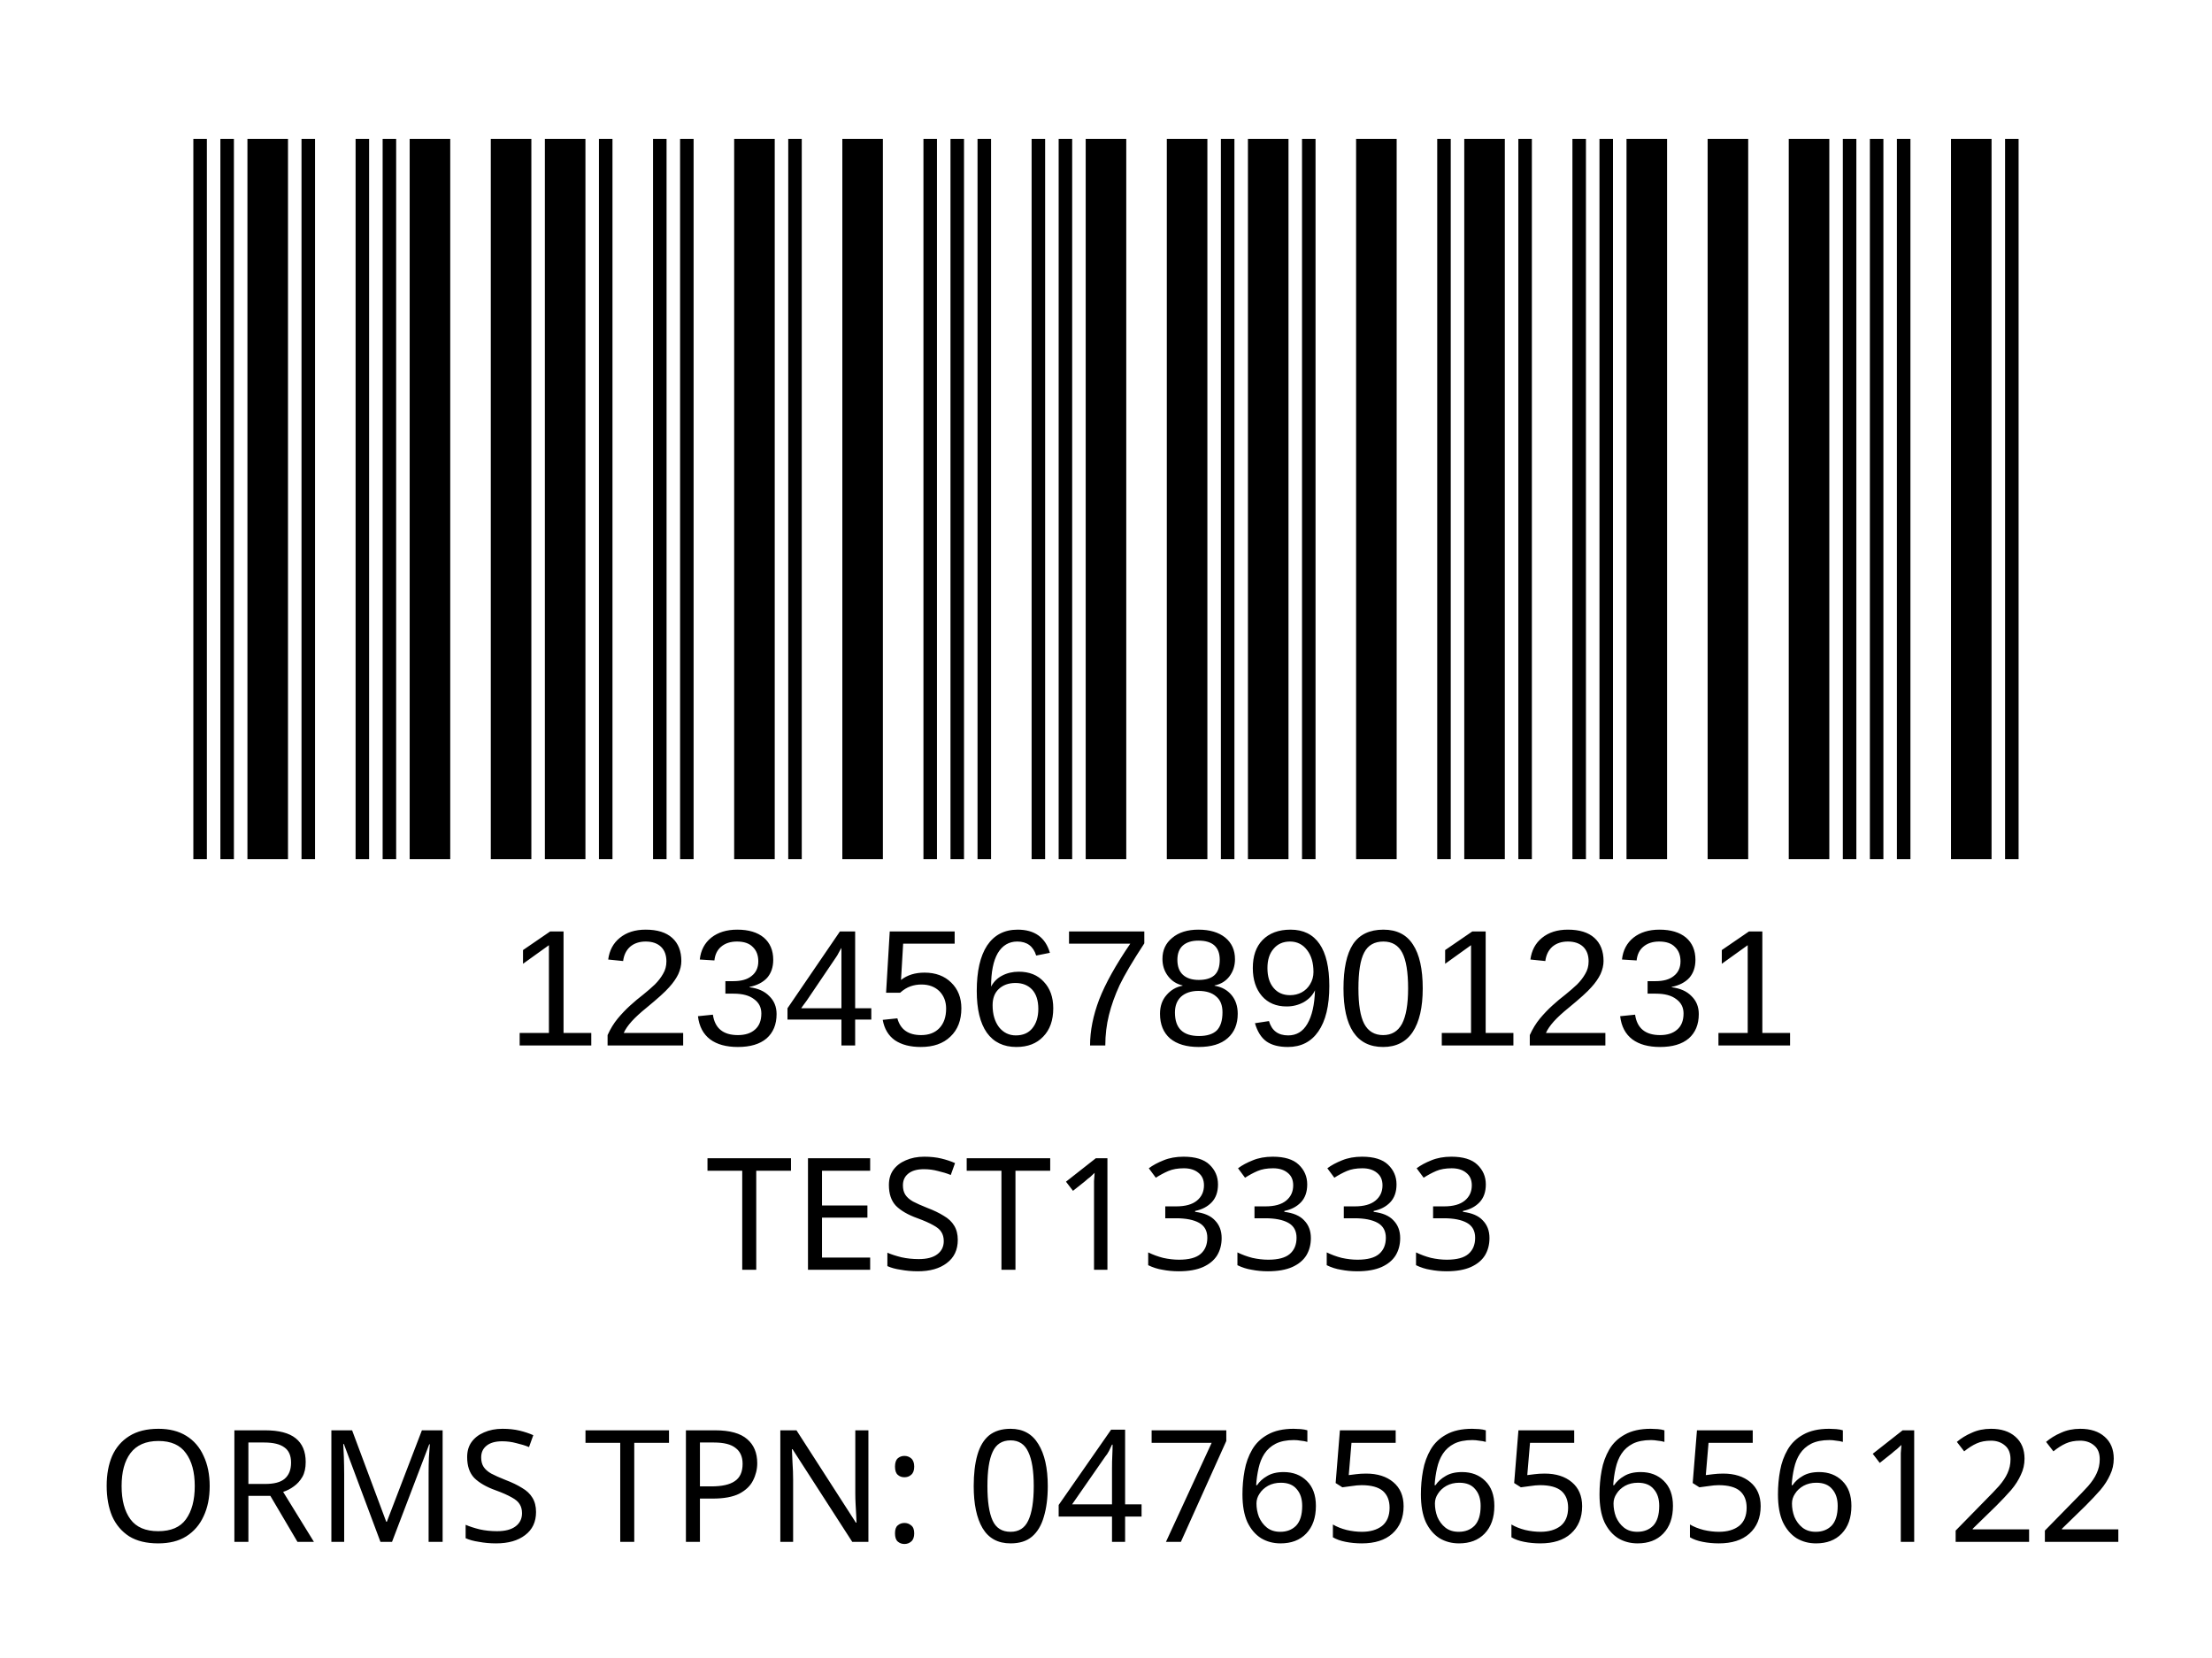
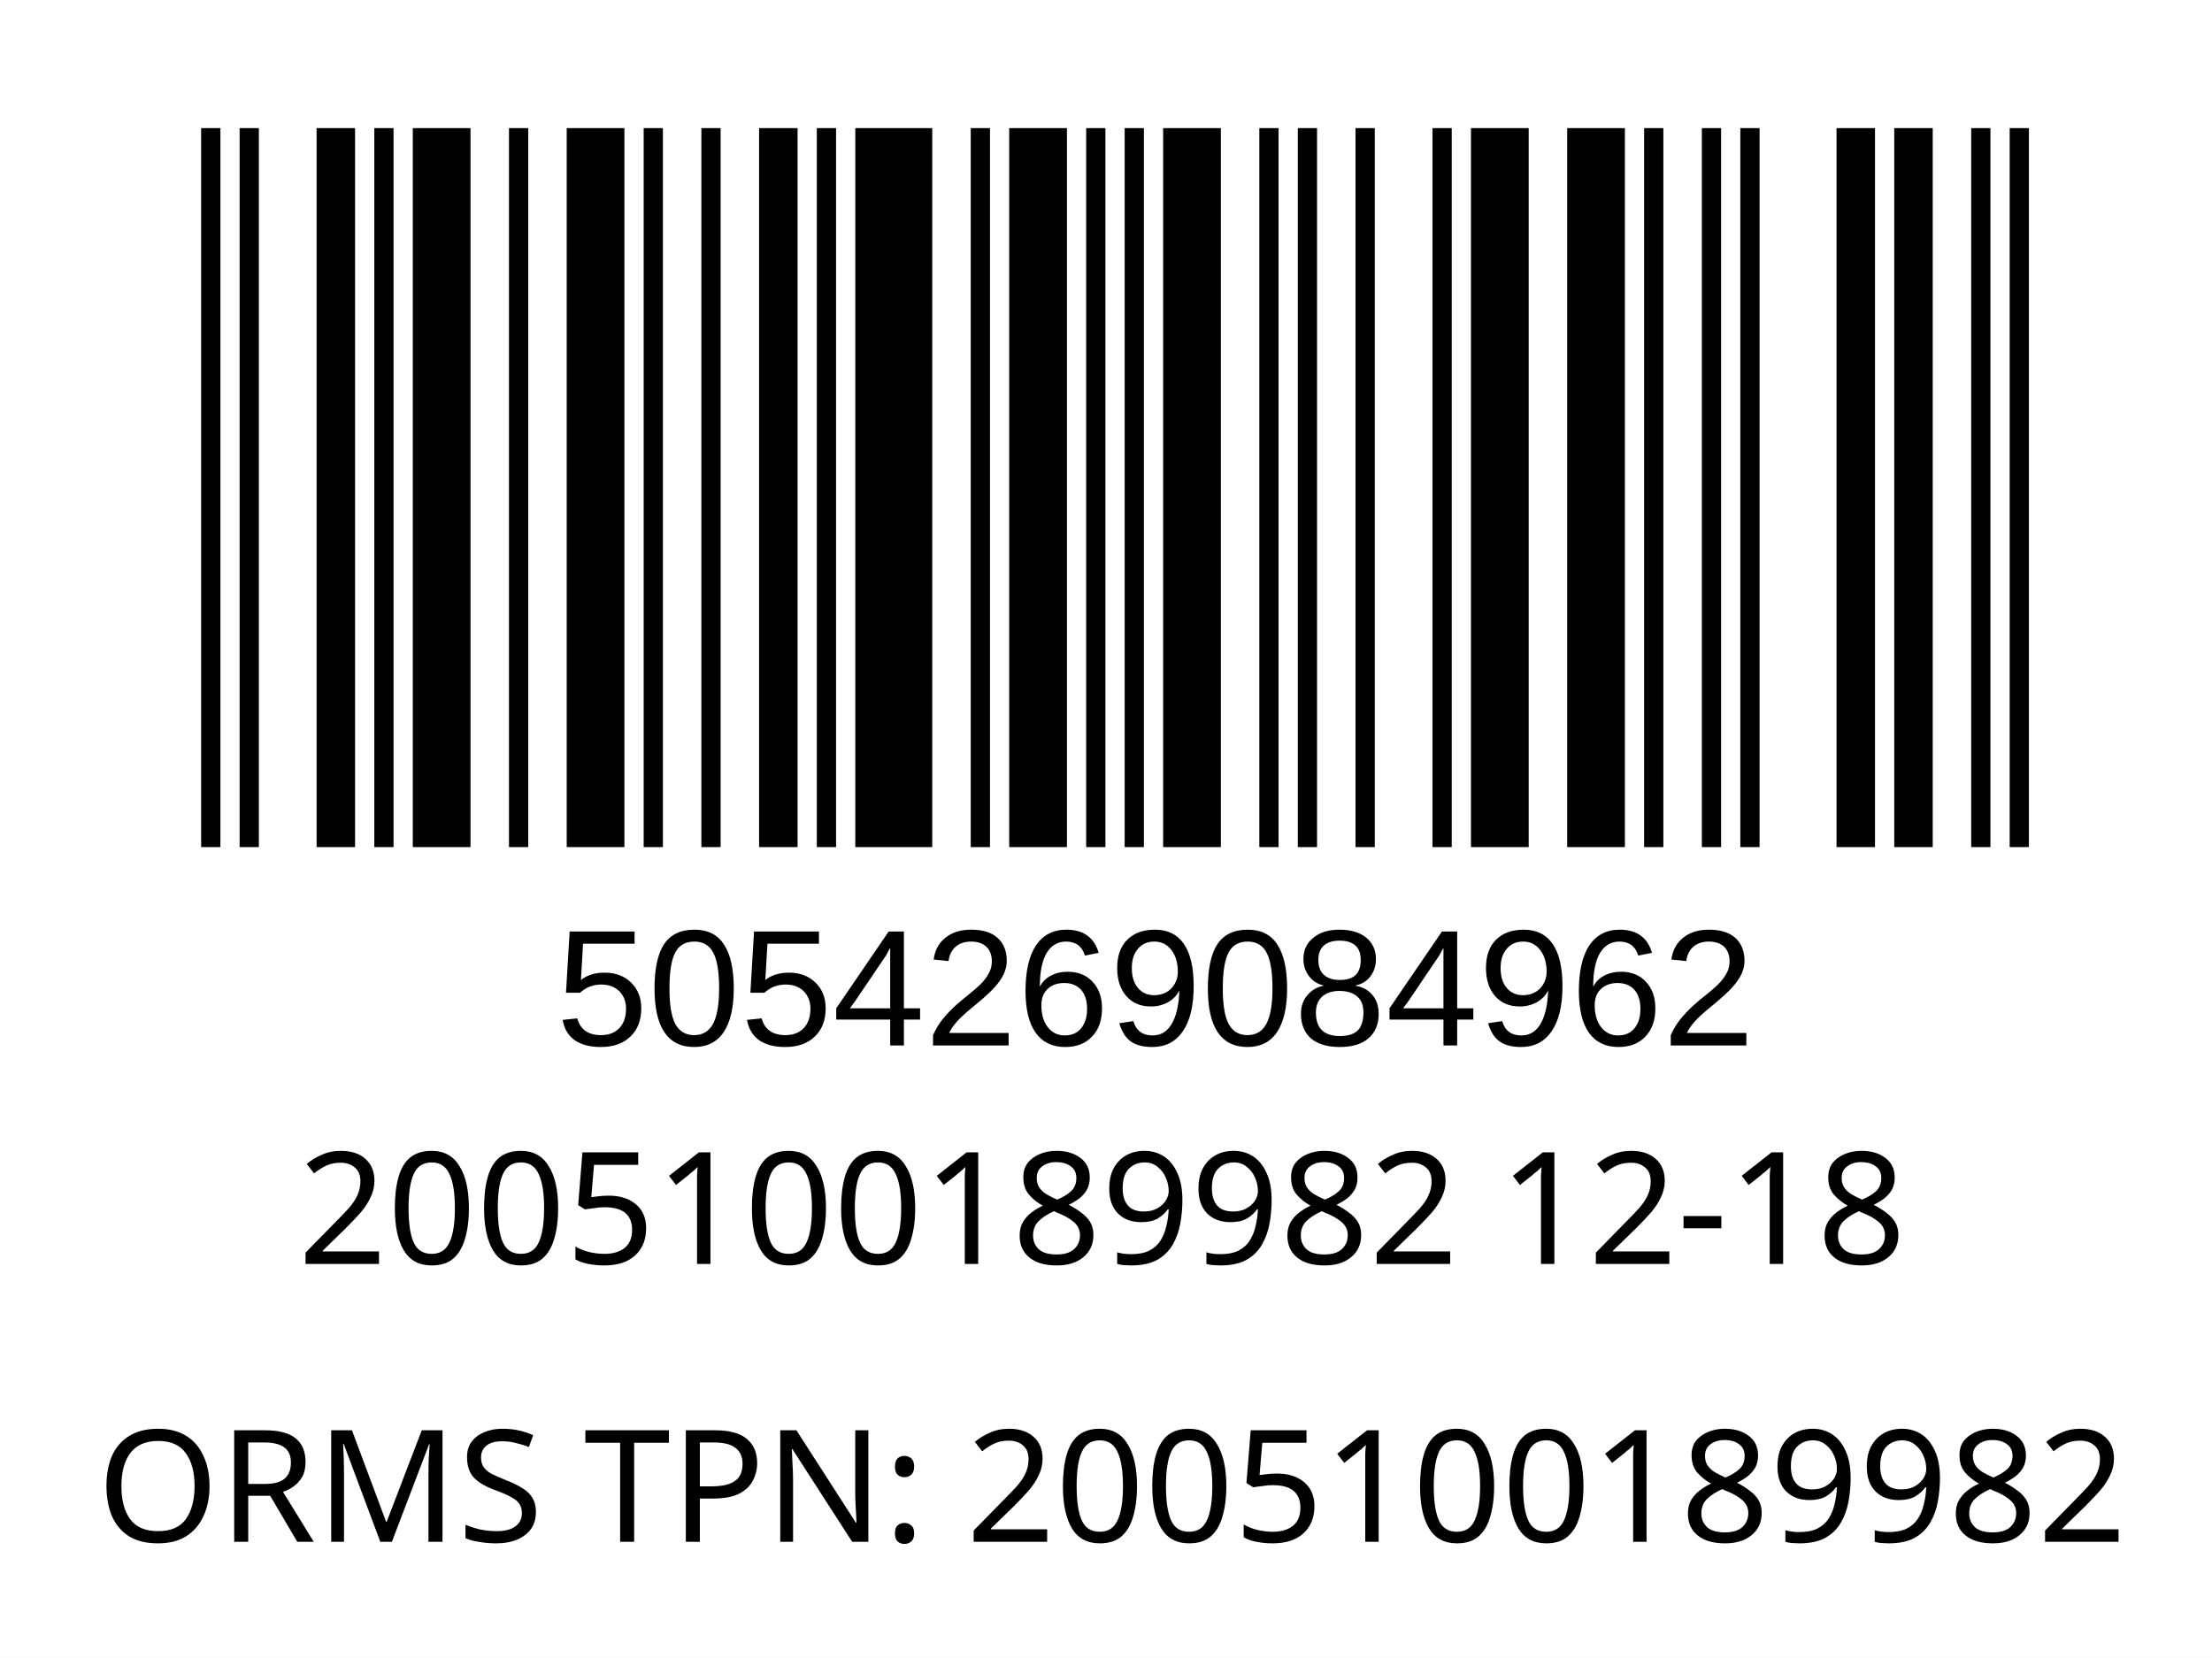
<svg xmlns="http://www.w3.org/2000/svg" version="1.1" id="Layer_1" x="0px" y="0px" viewBox="0 0 113.4 85" style="enable-background:new 0 0 113.4 85;" xml:space="preserve">
-   <rect style="fill:#FFFFFF;" width="113.4" height="85" />
+   <rect y="0" style="fill:#FFFFFF;" width="113.4" height="85" />
  <rect x="-241.2" y="-321.7" style="fill:none;" width="595.3" height="841.9" />
-   <text text-anchor="middle" transform="matrix(1, 0, 0, 1, 56.5, 65.1)" style="font-family:'FranklinGothicBT-RomanCondensed', FrankGoth Cn BT; font-size:8px;" id="description">TEST13333</text>
+   <text text-anchor="middle" transform="matrix(1, 0, 0, 1, 56.5, 64.8)" style="font-family:'FranklinGothicBT-RomanCondensed', FrankGoth Cn BT; font-size:8px;" id="description">2005100189982 12-18</text>
  <text text-anchor="middle" transform="matrix(1 0 0 1 56.5 71.3)" style="font-family:'FranklinGothicBT-RomanCondensed', FrankGoth Cn BT; font-size:8px;" id="description1" />
-   <g width="391" height="178" transform="matrix(0.2356 0 0 0.207 7.8 -8.3654)" id="barcode">
-     <svg id="ean-13" width="415.100px" height="328.02px" x="0px" y="0px" viewBox="0 0 463 219" version="1.1" font-size="30px" font-family="frankgothcnbt" style="transform: translate(0px, 0px);">
-       <rect x="0" y="0" width="463" height="219" style="fill:#ffffff;" />
+   <g width="391" height="178" transform="matrix(0.2356 0 0 0.207 7.8 -3.4654)" id="barcode">
+     <svg id="ean-13" width="419.075px" height="275.02px" x="0px" y="0px" viewBox="0 0 393 187" version="1.1" font-size="50px" font-family="frankgothcnbt" style="transform: translate(0px, 0px);">
+       <rect x="0" y="0" width="393" height="187" style="fill:#ffffff;" />
      <g transform="translate(10, 10)" style="fill:#000000;">
-         <rect x="0" y="0" width="3.281" height="199" />
-         <rect x="6.563" y="0" width="3.281" height="199" />
-         <rect x="13.126" y="0" width="9.844" height="199" />
-         <rect x="26.252" y="0" width="3.281" height="199" />
-         <rect x="39.378" y="0" width="3.281" height="199" />
-         <rect x="45.941" y="0" width="3.281" height="199" />
-         <rect x="52.504" y="0" width="9.844" height="199" />
-         <rect x="72.193" y="0" width="9.844" height="199" />
-         <rect x="85.318" y="0" width="9.844" height="199" />
-         <rect x="98.444" y="0" width="3.281" height="199" />
-         <rect x="111.57" y="0" width="3.281" height="199" />
-         <rect x="118.133" y="0" width="3.281" height="199" />
-         <rect x="131.259" y="0" width="9.844" height="199" />
-         <rect x="144.385" y="0" width="3.281" height="199" />
-         <rect x="157.511" y="0" width="9.844" height="199" />
-         <rect x="177.2" y="0" width="3.281" height="199" />
-         <rect x="183.763" y="0" width="3.281" height="199" />
-         <rect x="190.326" y="0" width="3.281" height="199" />
-         <rect x="203.452" y="0" width="3.281" height="199" />
-         <rect x="210.015" y="0" width="3.281" height="199" />
-         <rect x="216.578" y="0" width="9.844" height="199" />
-         <rect x="236.267" y="0" width="9.844" height="199" />
-         <rect x="249.392" y="0" width="3.281" height="199" />
-         <rect x="255.955" y="0" width="9.844" height="199" />
-         <rect x="269.081" y="0" width="3.281" height="199" />
-         <rect x="282.207" y="0" width="9.844" height="199" />
-         <rect x="301.896" y="0" width="3.281" height="199" />
-         <rect x="308.459" y="0" width="9.844" height="199" />
-         <rect x="321.585" y="0" width="3.281" height="199" />
-         <rect x="334.711" y="0" width="3.281" height="199" />
-         <rect x="341.274" y="0" width="3.281" height="199" />
-         <rect x="347.837" y="0" width="9.844" height="199" />
-         <rect x="367.526" y="0" width="9.844" height="199" />
-         <rect x="387.215" y="0" width="9.844" height="199" />
-         <rect x="400.341" y="0" width="3.281" height="199" />
-         <rect x="406.904" y="0" width="3.281" height="199" />
-         <rect x="413.466" y="0" width="3.281" height="199" />
-         <rect x="426.592" y="0" width="9.844" height="199" />
-         <rect x="439.718" y="0" width="3.281" height="199" />
+         <rect x="0" y="0" width="3.926" height="167" />
+         <rect x="7.852" y="0" width="3.926" height="167" />
+         <rect x="23.556" y="0" width="7.852" height="167" />
+         <rect x="35.334" y="0" width="3.926" height="167" />
+         <rect x="43.186" y="0" width="11.778" height="167" />
+         <rect x="62.816" y="0" width="3.926" height="167" />
+         <rect x="74.594" y="0" width="11.778" height="167" />
+         <rect x="90.298" y="0" width="3.926" height="167" />
+         <rect x="102.076" y="0" width="3.926" height="167" />
+         <rect x="113.854" y="0" width="7.852" height="167" />
+         <rect x="125.632" y="0" width="3.926" height="167" />
+         <rect x="133.484" y="0" width="15.704" height="167" />
+         <rect x="157.04" y="0" width="3.926" height="167" />
+         <rect x="164.892" y="0" width="11.778" height="167" />
+         <rect x="180.596" y="0" width="3.926" height="167" />
+         <rect x="188.448" y="0" width="3.926" height="167" />
+         <rect x="196.3" y="0" width="11.778" height="167" />
+         <rect x="215.93" y="0" width="3.926" height="167" />
+         <rect x="223.782" y="0" width="3.926" height="167" />
+         <rect x="235.56" y="0" width="3.926" height="167" />
+         <rect x="251.264" y="0" width="3.926" height="167" />
+         <rect x="259.116" y="0" width="11.778" height="167" />
+         <rect x="278.746" y="0" width="11.778" height="167" />
+         <rect x="294.45" y="0" width="3.926" height="167" />
+         <rect x="306.228" y="0" width="3.926" height="167" />
+         <rect x="314.08" y="0" width="3.926" height="167" />
+         <rect x="333.71" y="0" width="7.852" height="167" />
+         <rect x="345.488" y="0" width="7.852" height="167" />
+         <rect x="361.192" y="0" width="3.926" height="167" />
+         <rect x="369.044" y="0" width="3.926" height="167" />
      </g>
    </svg>
  </g>
-   <text transform="matrix(1 0 0 1 26 53.6)" style="font-family:Myriad, Myriad Roman, Arial, sans-serif; font-size:8.5px;" id="barcode_number">12345678901231</text>
-   <text text-anchor="middle" transform="matrix(1 0 0 1 57 79.05)" style="font-family:'FranklinGothicBT-RomanCondensed', FrankGoth Cn BT; font-size:8px;" id="tpnd">ORMS TPN: 0476565656122</text>
+   <text transform="matrix(1 0 0 1 28.5 53.6014)" style="font-family:Myriad, Myriad Roman, Arial, sans-serif; font-size:8.5px;" id="barcode_number">5054269084962</text>
+   <text text-anchor="middle" transform="matrix(1.0002 0 0 1 57 79.0482)" style="font-family:'FranklinGothicBT-RomanCondensed', FrankGoth Cn BT; font-size:8px;" id="tpnd">ORMS TPN: 2005100189982</text>
  <text transform="matrix(1 0 0 1 20.6108 56.606)" style="font-family:'FranklinGothicBT-RomanCondensed', FrankGoth Cn BT; font-size:45px;opacity: 0.1;" id="watermark" />
</svg>
